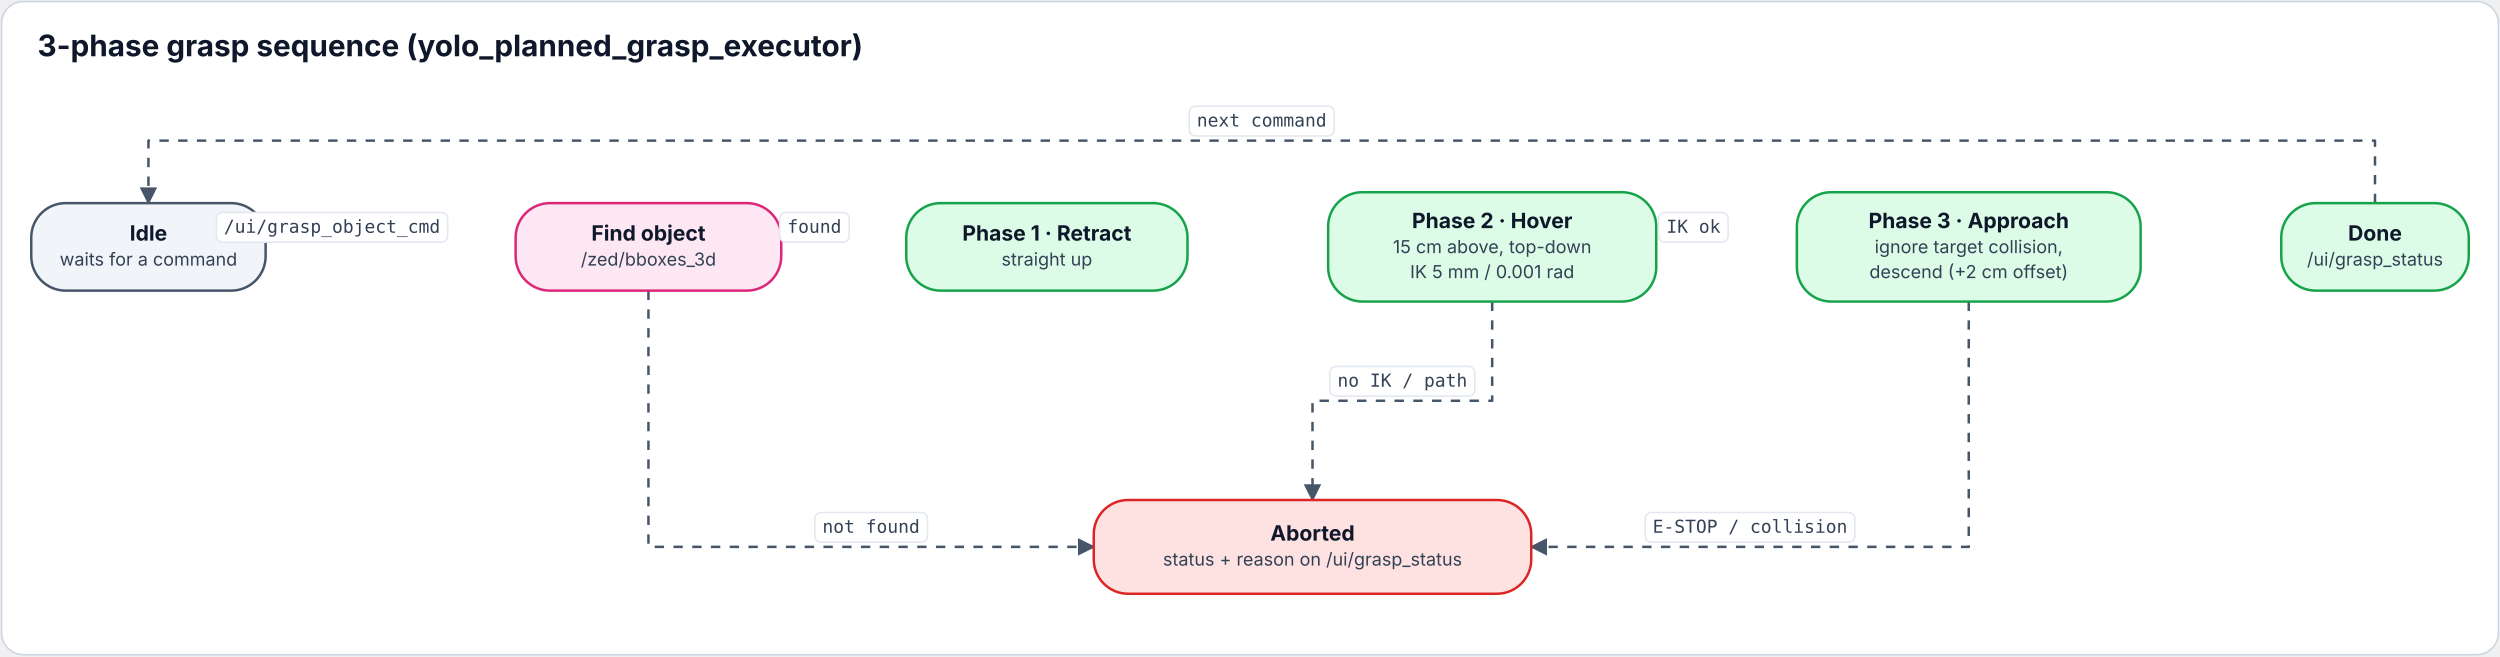
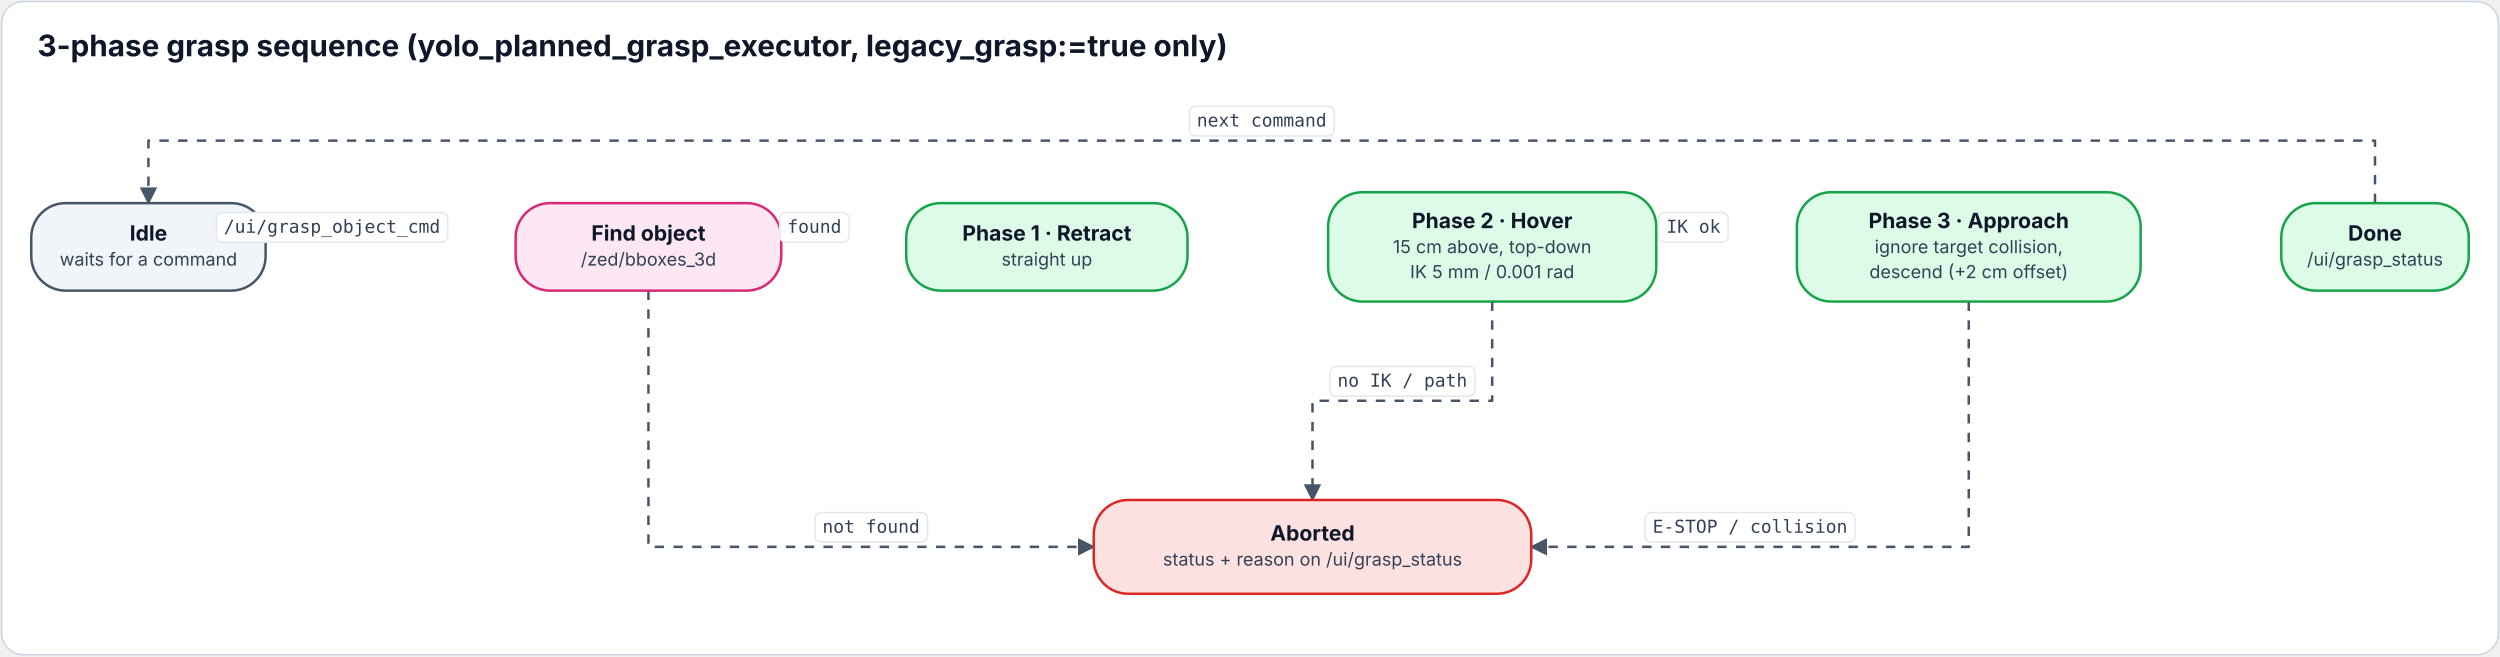
- <svg xmlns="http://www.w3.org/2000/svg" viewBox="0 0 1600 420" width="1600" height="420" role="img" aria-label="3-phase grasp sequence (yolo_planned_grasp_executor)">
+ <svg xmlns="http://www.w3.org/2000/svg" viewBox="0 0 1600 420" width="1600" height="420" role="img" aria-label="3-phase grasp sequence (yolo_planned_grasp_executor, legacy_grasp:=true only)">
  <defs>
    <marker id="a" viewBox="0 0 10 10" refX="9" refY="5" markerWidth="7" markerHeight="7" orient="auto-start-reverse">
      <path d="M0,0 L10,5 L0,10 z" fill="#475569" />
    </marker>
  </defs>
  <rect x="1" y="1" width="1598" height="418" rx="14" fill="#ffffff" stroke="#cbd5e1" />
-   <text x="24" y="36" font-family="Inter, Segoe UI, Helvetica, Arial, sans-serif" font-size="19" font-weight="700" fill="#0f172a">3-phase grasp sequence (yolo_planned_grasp_executor)</text>
+   <text x="24" y="36" font-family="Inter, Segoe UI, Helvetica, Arial, sans-serif" font-size="19" font-weight="700" fill="#0f172a">3-phase grasp sequence (yolo_planned_grasp_executor, legacy_grasp:=true only)</text>
  <path d="M170.0,158.0 L255.0,158.0 L330.0,158.0" fill="none" stroke="#475569" stroke-width="1.6" stroke-linejoin="round" marker-end="url(#a)" class="happy-edge" />
  <path d="M500.0,158.0 L542.5,158.0 L580.0,158.0" fill="none" stroke="#475569" stroke-width="1.6" stroke-linejoin="round" marker-end="url(#a)" class="happy-edge" />
  <path d="M760.0,158.0 L812.5,158.0 L850.0,158.0" fill="none" stroke="#475569" stroke-width="1.6" stroke-linejoin="round" marker-end="url(#a)" class="happy-edge" />
  <path d="M1060.0,158.0 L1107.5,158.0 L1150.0,158.0" fill="none" stroke="#475569" stroke-width="1.6" stroke-linejoin="round" marker-end="url(#a)" class="happy-edge" />
  <path d="M1370.0,158.0 L1390.0,158.0 L1460.0,158.0" fill="none" stroke="#475569" stroke-width="1.6" stroke-linejoin="round" marker-end="url(#a)" class="happy-edge" />
  <path d="M415.0,186.0 L415.0,350.0 L700.0,350.0" fill="none" stroke="#475569" stroke-width="1.6" stroke-linejoin="round" stroke-dasharray="6 4" marker-end="url(#a)" />
  <path d="M955.0,193.0 L955.0,256.5 L840.0,256.5 L840.0,320.0" fill="none" stroke="#475569" stroke-width="1.6" stroke-linejoin="round" stroke-dasharray="6 4" marker-end="url(#a)" />
  <path d="M1260.0,193.0 L1260.0,350.0 L980.0,350.0" fill="none" stroke="#475569" stroke-width="1.6" stroke-linejoin="round" stroke-dasharray="6 4" marker-end="url(#a)" />
  <path d="M1520.0,130.0 L1520.0,90.0 L95.0,90.0 L95.0,130.0" fill="none" stroke="#475569" stroke-width="1.6" stroke-linejoin="round" stroke-dasharray="6 4" marker-end="url(#a)" />
  <g class="node">
    <rect x="20" y="130" width="150" height="56" rx="22" fill="#f1f5f9" stroke="#475569" stroke-width="1.6" />
    <text x="95.0" y="154.0" font-family="Inter, Segoe UI, Helvetica, Arial, sans-serif" font-size="13.5" font-weight="700" text-anchor="middle" fill="#0f172a">Idle</text>
    <text x="95.0" y="170.0" font-family="Inter, Segoe UI, Helvetica, Arial, sans-serif" font-size="11.5" text-anchor="middle" fill="#334155">waits for a command</text>
  </g>
  <g class="node">
    <rect x="330" y="130" width="170" height="56" rx="22" fill="#fce7f3" stroke="#db2777" stroke-width="1.6" />
    <text x="415.0" y="154.0" font-family="Inter, Segoe UI, Helvetica, Arial, sans-serif" font-size="13.5" font-weight="700" text-anchor="middle" fill="#0f172a">Find object</text>
    <text x="415.0" y="170.0" font-family="Inter, Segoe UI, Helvetica, Arial, sans-serif" font-size="11.5" text-anchor="middle" fill="#334155">/zed/bboxes_3d</text>
  </g>
  <g class="node">
    <rect x="580" y="130" width="180" height="56" rx="22" fill="#dcfce7" stroke="#16a34a" stroke-width="1.6" />
    <text x="670.0" y="154.0" font-family="Inter, Segoe UI, Helvetica, Arial, sans-serif" font-size="13.5" font-weight="700" text-anchor="middle" fill="#0f172a">Phase 1 · Retract</text>
    <text x="670.0" y="170.0" font-family="Inter, Segoe UI, Helvetica, Arial, sans-serif" font-size="11.5" text-anchor="middle" fill="#334155">straight up</text>
  </g>
  <g class="node">
    <rect x="850" y="123" width="210" height="70" rx="22" fill="#dcfce7" stroke="#16a34a" stroke-width="1.6" />
    <text x="955.0" y="146.0" font-family="Inter, Segoe UI, Helvetica, Arial, sans-serif" font-size="13.5" font-weight="700" text-anchor="middle" fill="#0f172a">Phase 2 · Hover</text>
    <text x="955.0" y="162.0" font-family="Inter, Segoe UI, Helvetica, Arial, sans-serif" font-size="11.5" text-anchor="middle" fill="#334155">15 cm above, top-down</text>
    <text x="955.0" y="178.0" font-family="Inter, Segoe UI, Helvetica, Arial, sans-serif" font-size="11.5" text-anchor="middle" fill="#334155">IK 5 mm / 0.001 rad</text>
  </g>
  <g class="node">
    <rect x="1150" y="123" width="220" height="70" rx="22" fill="#dcfce7" stroke="#16a34a" stroke-width="1.6" />
    <text x="1260.0" y="146.0" font-family="Inter, Segoe UI, Helvetica, Arial, sans-serif" font-size="13.5" font-weight="700" text-anchor="middle" fill="#0f172a">Phase 3 · Approach</text>
    <text x="1260.0" y="162.0" font-family="Inter, Segoe UI, Helvetica, Arial, sans-serif" font-size="11.5" text-anchor="middle" fill="#334155">ignore target collision,</text>
    <text x="1260.0" y="178.0" font-family="Inter, Segoe UI, Helvetica, Arial, sans-serif" font-size="11.5" text-anchor="middle" fill="#334155">descend (+2 cm offset)</text>
  </g>
  <g class="node">
    <rect x="1460" y="130" width="120" height="56" rx="22" fill="#dcfce7" stroke="#16a34a" stroke-width="1.6" />
    <text x="1520.0" y="154.0" font-family="Inter, Segoe UI, Helvetica, Arial, sans-serif" font-size="13.5" font-weight="700" text-anchor="middle" fill="#0f172a">Done</text>
    <text x="1520.0" y="170.0" font-family="Inter, Segoe UI, Helvetica, Arial, sans-serif" font-size="11.5" text-anchor="middle" fill="#334155">/ui/grasp_status</text>
  </g>
  <g class="node">
    <rect x="700" y="320" width="280" height="60" rx="22" fill="#fee2e2" stroke="#dc2626" stroke-width="1.6" />
    <text x="840.0" y="346.0" font-family="Inter, Segoe UI, Helvetica, Arial, sans-serif" font-size="13.5" font-weight="700" text-anchor="middle" fill="#0f172a">Aborted</text>
    <text x="840.0" y="362.0" font-family="Inter, Segoe UI, Helvetica, Arial, sans-serif" font-size="11.5" text-anchor="middle" fill="#334155">status + reason on /ui/grasp_status</text>
  </g>
  <rect x="138.5" y="136.0" width="148.0" height="19" rx="4" fill="#ffffff" stroke="#e2e8f0" />
  <text x="212.5" y="149.0" font-family="JetBrains Mono, Consolas, monospace" font-size="11.5" text-anchor="middle" fill="#334155">/ui/grasp_object_cmd</text>
  <rect x="499.0" y="136.0" width="44.5" height="19" rx="4" fill="#ffffff" stroke="#e2e8f0" />
  <text x="521.2" y="149.0" font-family="JetBrains Mono, Consolas, monospace" font-size="11.5" text-anchor="middle" fill="#334155">found</text>
  <rect x="1061.5" y="136.0" width="44.5" height="19" rx="4" fill="#ffffff" stroke="#e2e8f0" />
  <text x="1083.8" y="149.0" font-family="JetBrains Mono, Consolas, monospace" font-size="11.5" text-anchor="middle" fill="#334155">IK ok</text>
  <rect x="521.5" y="328.0" width="72.1" height="19" rx="4" fill="#ffffff" stroke="#e2e8f0" />
  <text x="557.5" y="341.0" font-family="JetBrains Mono, Consolas, monospace" font-size="11.5" text-anchor="middle" fill="#334155">not found</text>
  <rect x="851.1" y="234.5" width="92.8" height="19" rx="4" fill="#ffffff" stroke="#e2e8f0" />
  <text x="897.5" y="247.5" font-family="JetBrains Mono, Consolas, monospace" font-size="11.5" text-anchor="middle" fill="#334155">no IK / path</text>
  <rect x="1052.9" y="328.0" width="134.2" height="19" rx="4" fill="#ffffff" stroke="#e2e8f0" />
  <text x="1120.0" y="341.0" font-family="JetBrains Mono, Consolas, monospace" font-size="11.5" text-anchor="middle" fill="#334155">E-STOP / collision</text>
  <rect x="761.1" y="68.0" width="92.8" height="19" rx="4" fill="#ffffff" stroke="#e2e8f0" />
  <text x="807.5" y="81.0" font-family="JetBrains Mono, Consolas, monospace" font-size="11.5" text-anchor="middle" fill="#334155">next command</text>
  <style>
        /* A: Dash-Animation für alle Verbindungen */
        svg &gt; path {
            stroke-dasharray: 6;
            animation: dash 20s linear infinite;
        }
        @keyframes dash {
            to { stroke-dashoffset: -100; }
        }
        @media (prefers-reduced-motion: reduce) {
            svg &gt; path { animation: none; }
        }

        /* B: Hover-Effekte auf Gruppen/Knoten */
        .node rect {
            transition: filter 0.3s ease, transform 0.3s ease;
            transform-origin: center;
        }
        .node:hover rect {
            filter: brightness(1.1);
        }

        /* C: Happy-Path in grasp_states hervorheben */
        .happy-edge {
            stroke: #0a7a6d !important;
            stroke-width: 3px !important;
            filter: drop-shadow(0 0 2px #0a7a6d);
        }
    </style>
</svg>
